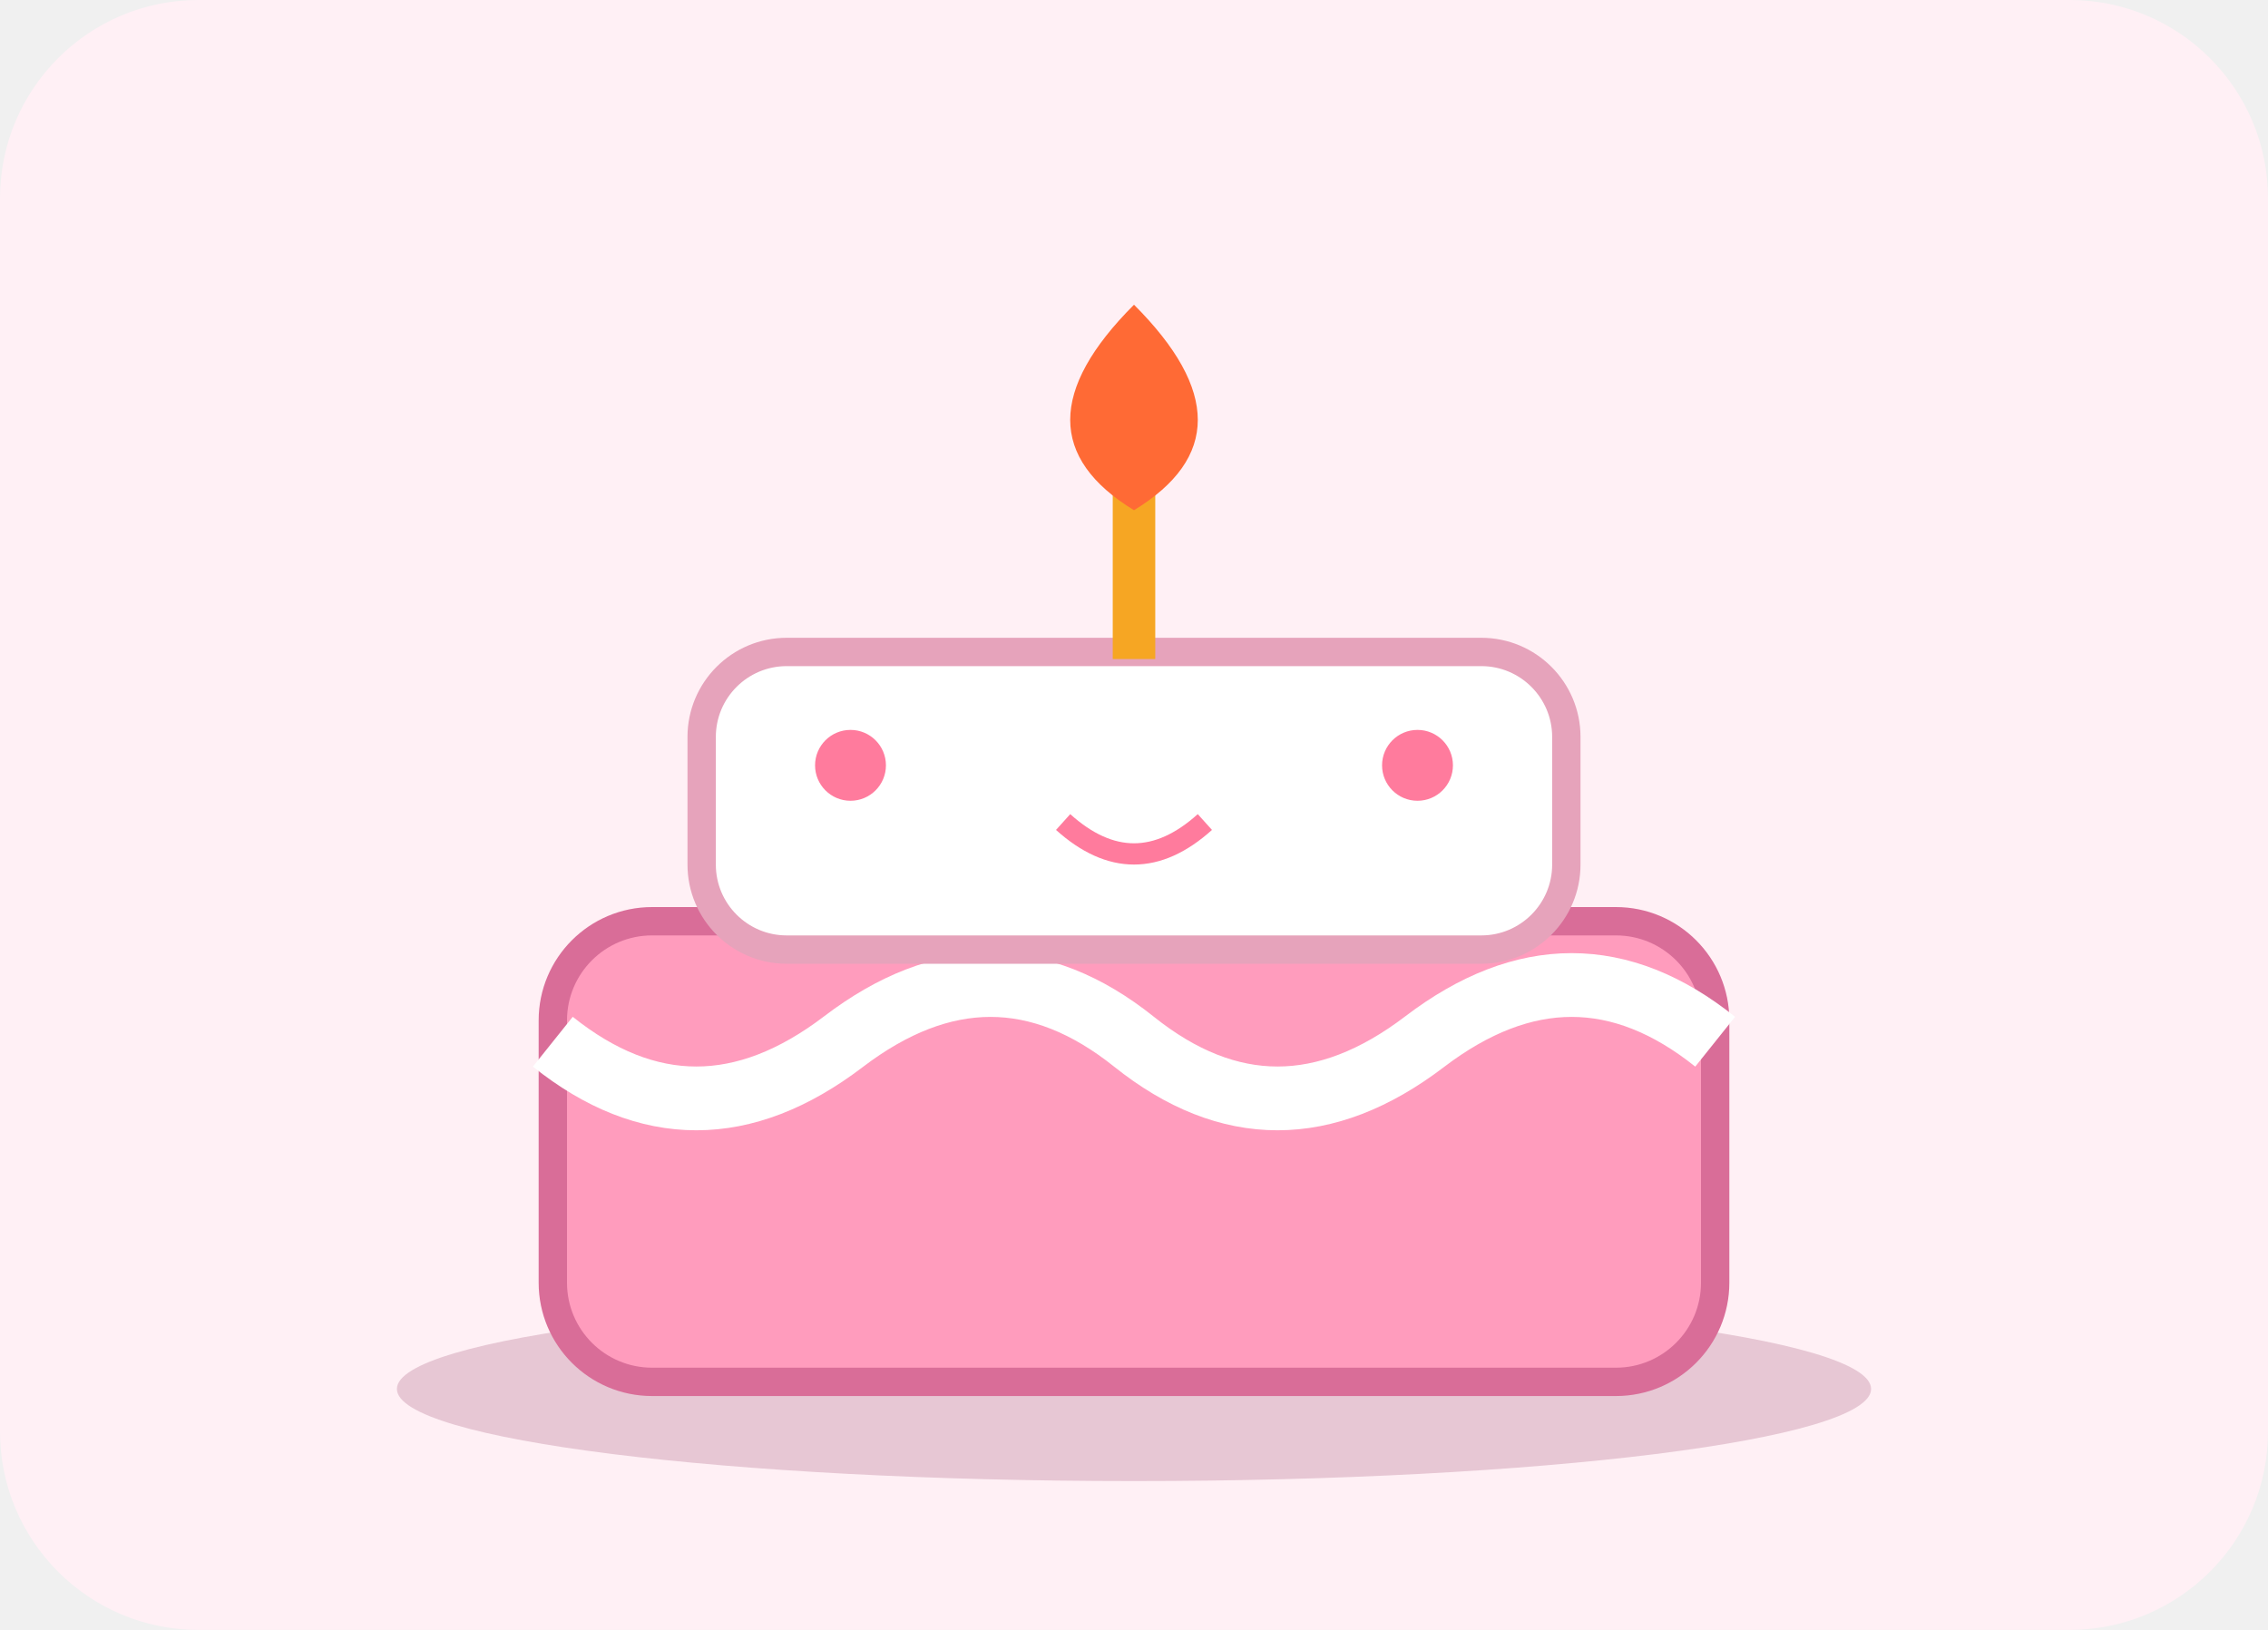
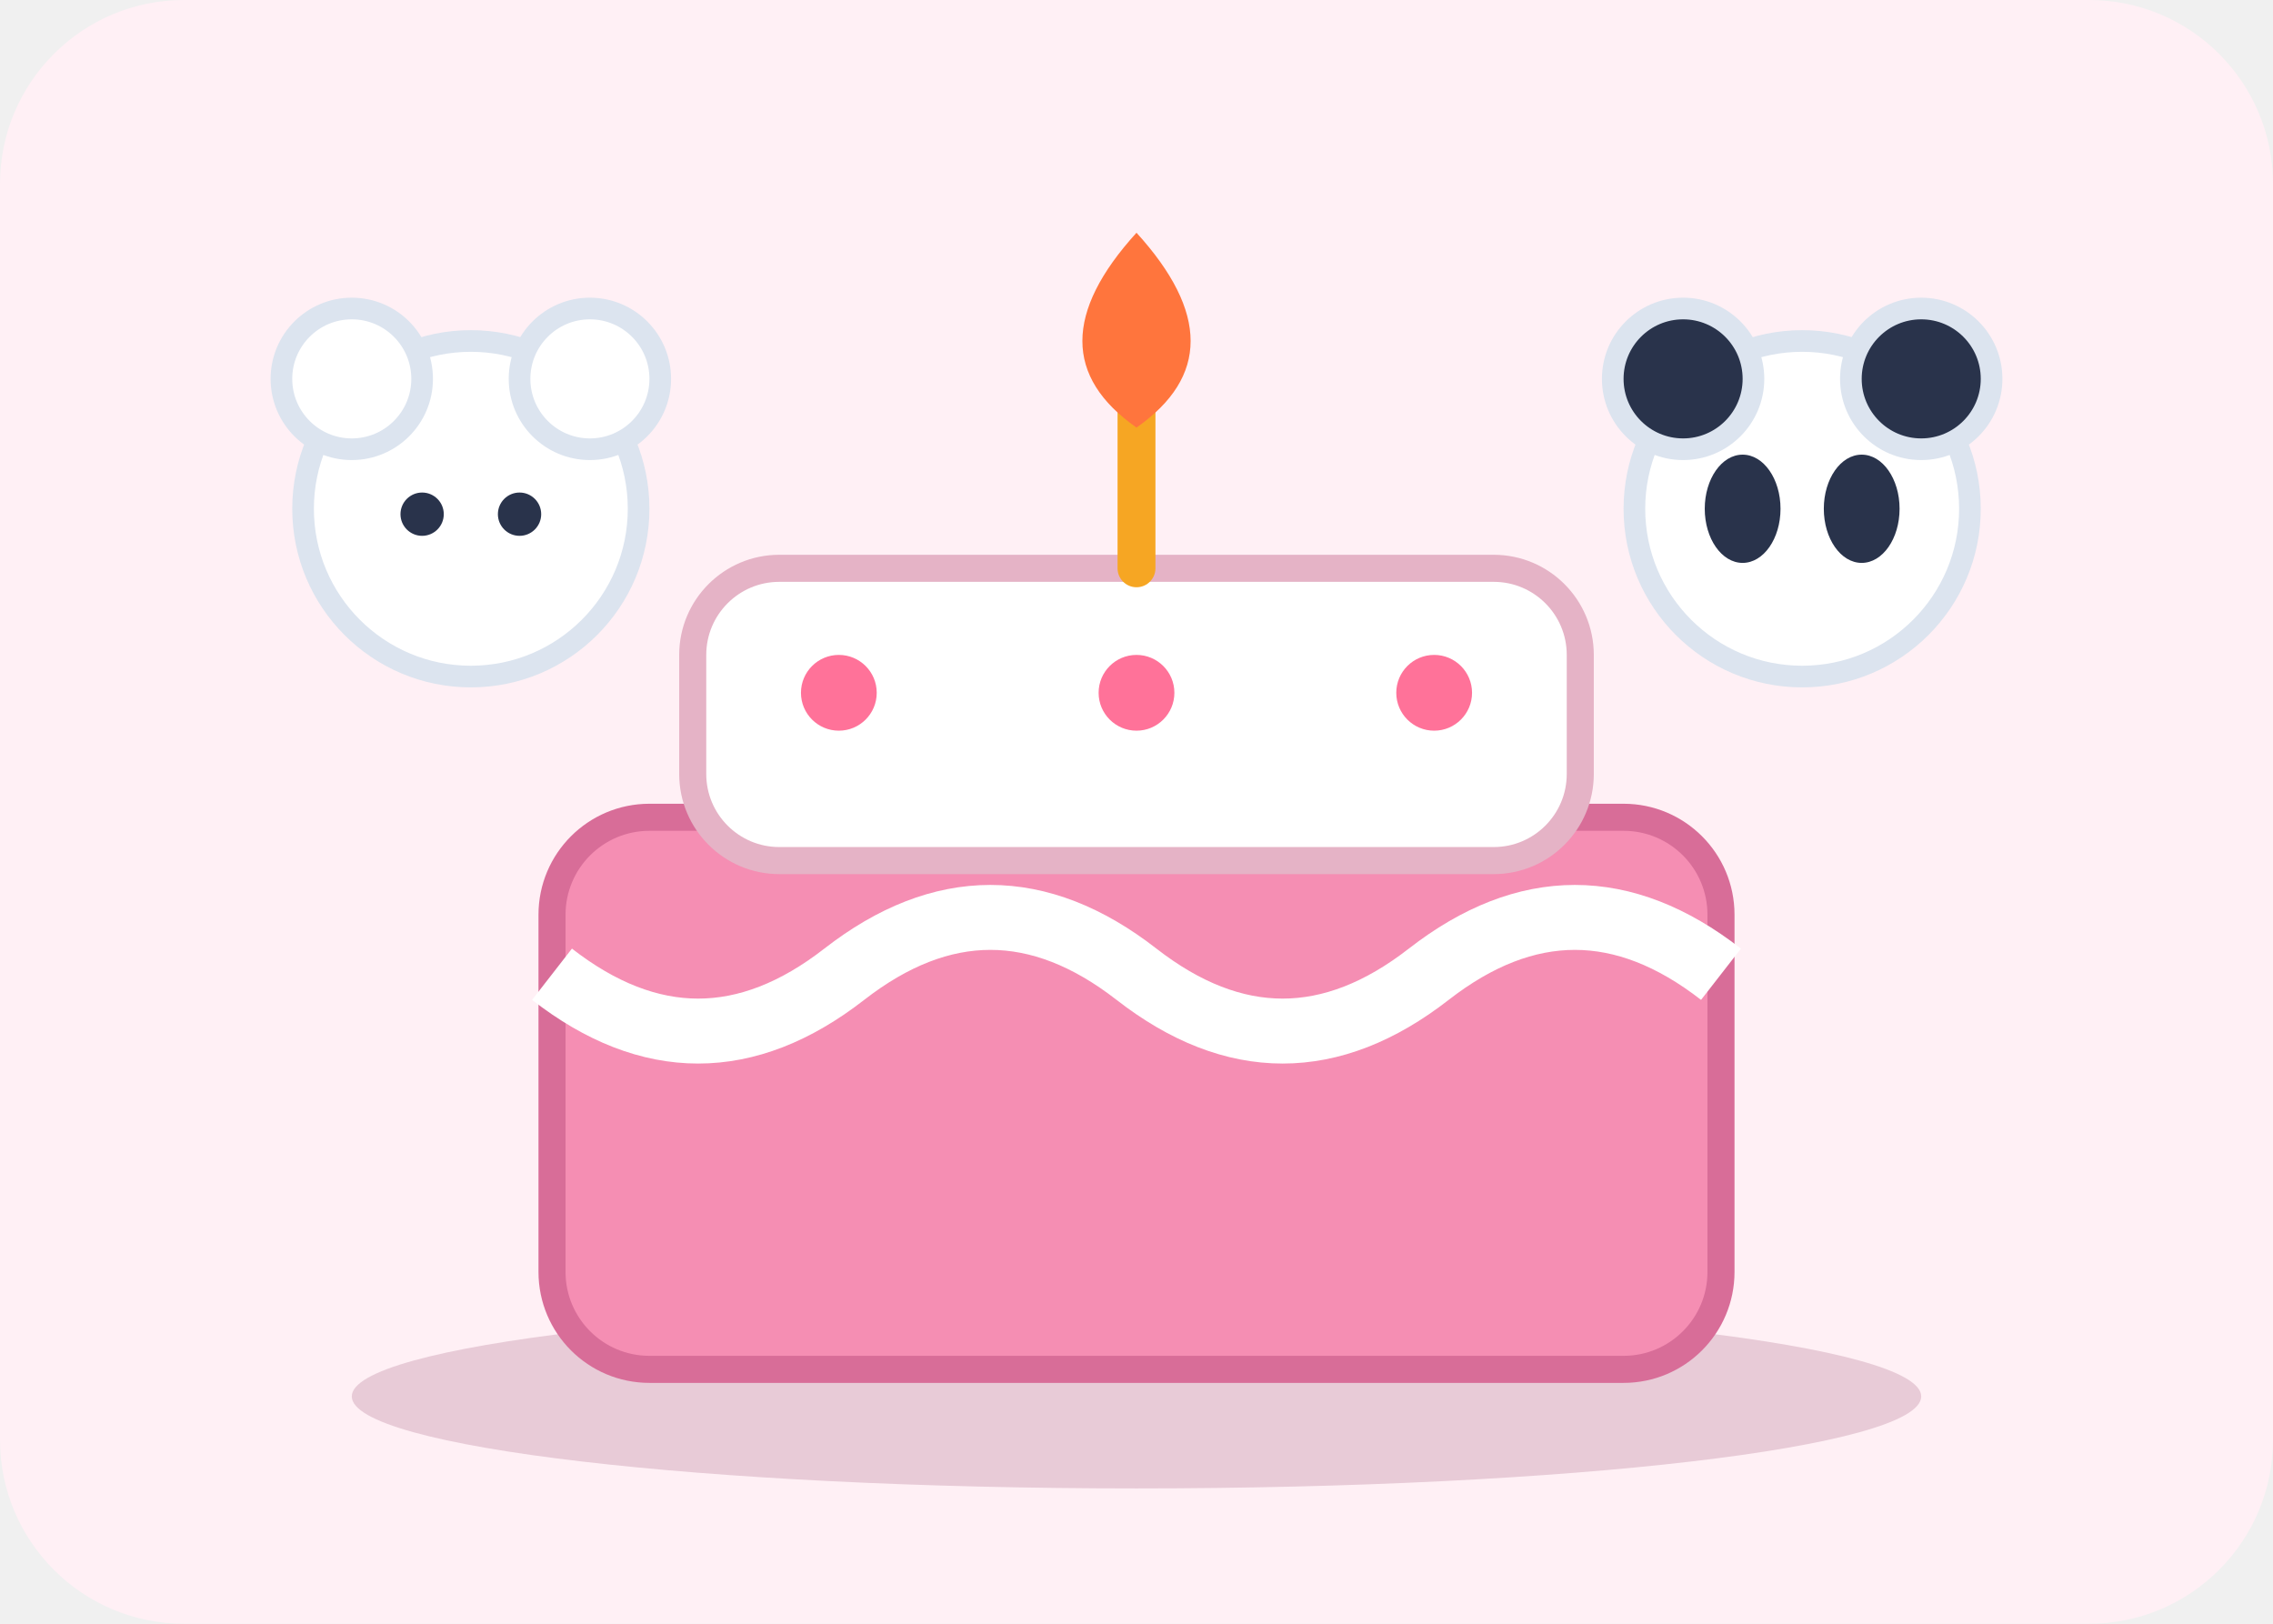
- <svg xmlns="http://www.w3.org/2000/svg" viewBox="0 0 320 230">
-   <rect width="320" height="230" rx="28" fill="#fff0f5" />
-   <ellipse cx="160" cy="196" rx="104" ry="13" fill="#e7c7d4" />
-   <rect x="78" y="130" width="164" height="65" rx="14" fill="#ff9cbd" stroke="#d96d98" stroke-width="4" />
-   <path d="M78 147q20 16 41 0t41 0t41 0t41 0" fill="none" stroke="#fff" stroke-width="9" />
-   <rect x="99" y="92" width="122" height="42" rx="12" fill="#fff" stroke="#e6a3bb" stroke-width="4" />
-   <path d="M160 55v38" stroke="#f6a623" stroke-width="6" />
-   <path d="M160 43q-18 18 0 29q18-11 0-29" fill="#ff6a35">
-     <animate attributeName="opacity" values="1;.35;1" dur=".55s" repeatCount="indefinite" />
+ <svg xmlns="http://www.w3.org/2000/svg" viewBox="0 0 420 300">
+   <rect width="420" height="300" rx="34" fill="#fff0f5" />
+   <ellipse cx="210" cy="258" rx="145" ry="17" fill="#e8cbd7" />
+   <rect x="102" y="151" width="216" height="102" rx="18" fill="#f58eb3" stroke="#d86d98" stroke-width="5" />
+   <path d="M102 180q27 21 54 0t54 0t54 0t54 0" fill="none" stroke="#fff" stroke-width="12" />
+   <rect x="128" y="105" width="164" height="54" rx="16" fill="#fff" stroke="#e5b3c6" stroke-width="5" />
+   <path d="M210 60v45" stroke="#f6a623" stroke-width="7" stroke-linecap="round" />
+   <path d="M210 43q-20 22 0 36q20-14 0-36" fill="#ff753d">
+     <animate attributeName="opacity" values="1;.3;1" dur=".6s" repeatCount="indefinite" />
  </path>
-   <circle cx="120" cy="108" r="5" fill="#ff7b9d" />
-   <circle cx="200" cy="108" r="5" fill="#ff7b9d" />
-   <path d="M150 116q10 9 20 0" stroke="#ff7b9d" stroke-width="3" fill="none" />
+   <g fill="#ff7299">
+     <circle cx="155" cy="128" r="7" />
+     <circle cx="210" cy="128" r="7" />
+     <circle cx="265" cy="128" r="7" />
+   </g>
+   <g fill="#fff" stroke="#dce4ef" stroke-width="4">
+     <circle cx="87" cy="94" r="31" />
+     <circle cx="65" cy="70" r="13" />
+     <circle cx="109" cy="70" r="13" />
+     <circle cx="333" cy="94" r="31" />
+     <circle cx="311" cy="70" r="13" fill="#29334b" />
+     <circle cx="355" cy="70" r="13" fill="#29334b" />
+   </g>
+   <g fill="#29334b">
+     <circle cx="78" cy="95" r="4" />
+     <circle cx="96" cy="95" r="4" />
+     <ellipse cx="322" cy="94" rx="7" ry="10" />
+     <ellipse cx="344" cy="94" rx="7" ry="10" />
+   </g>
</svg>
